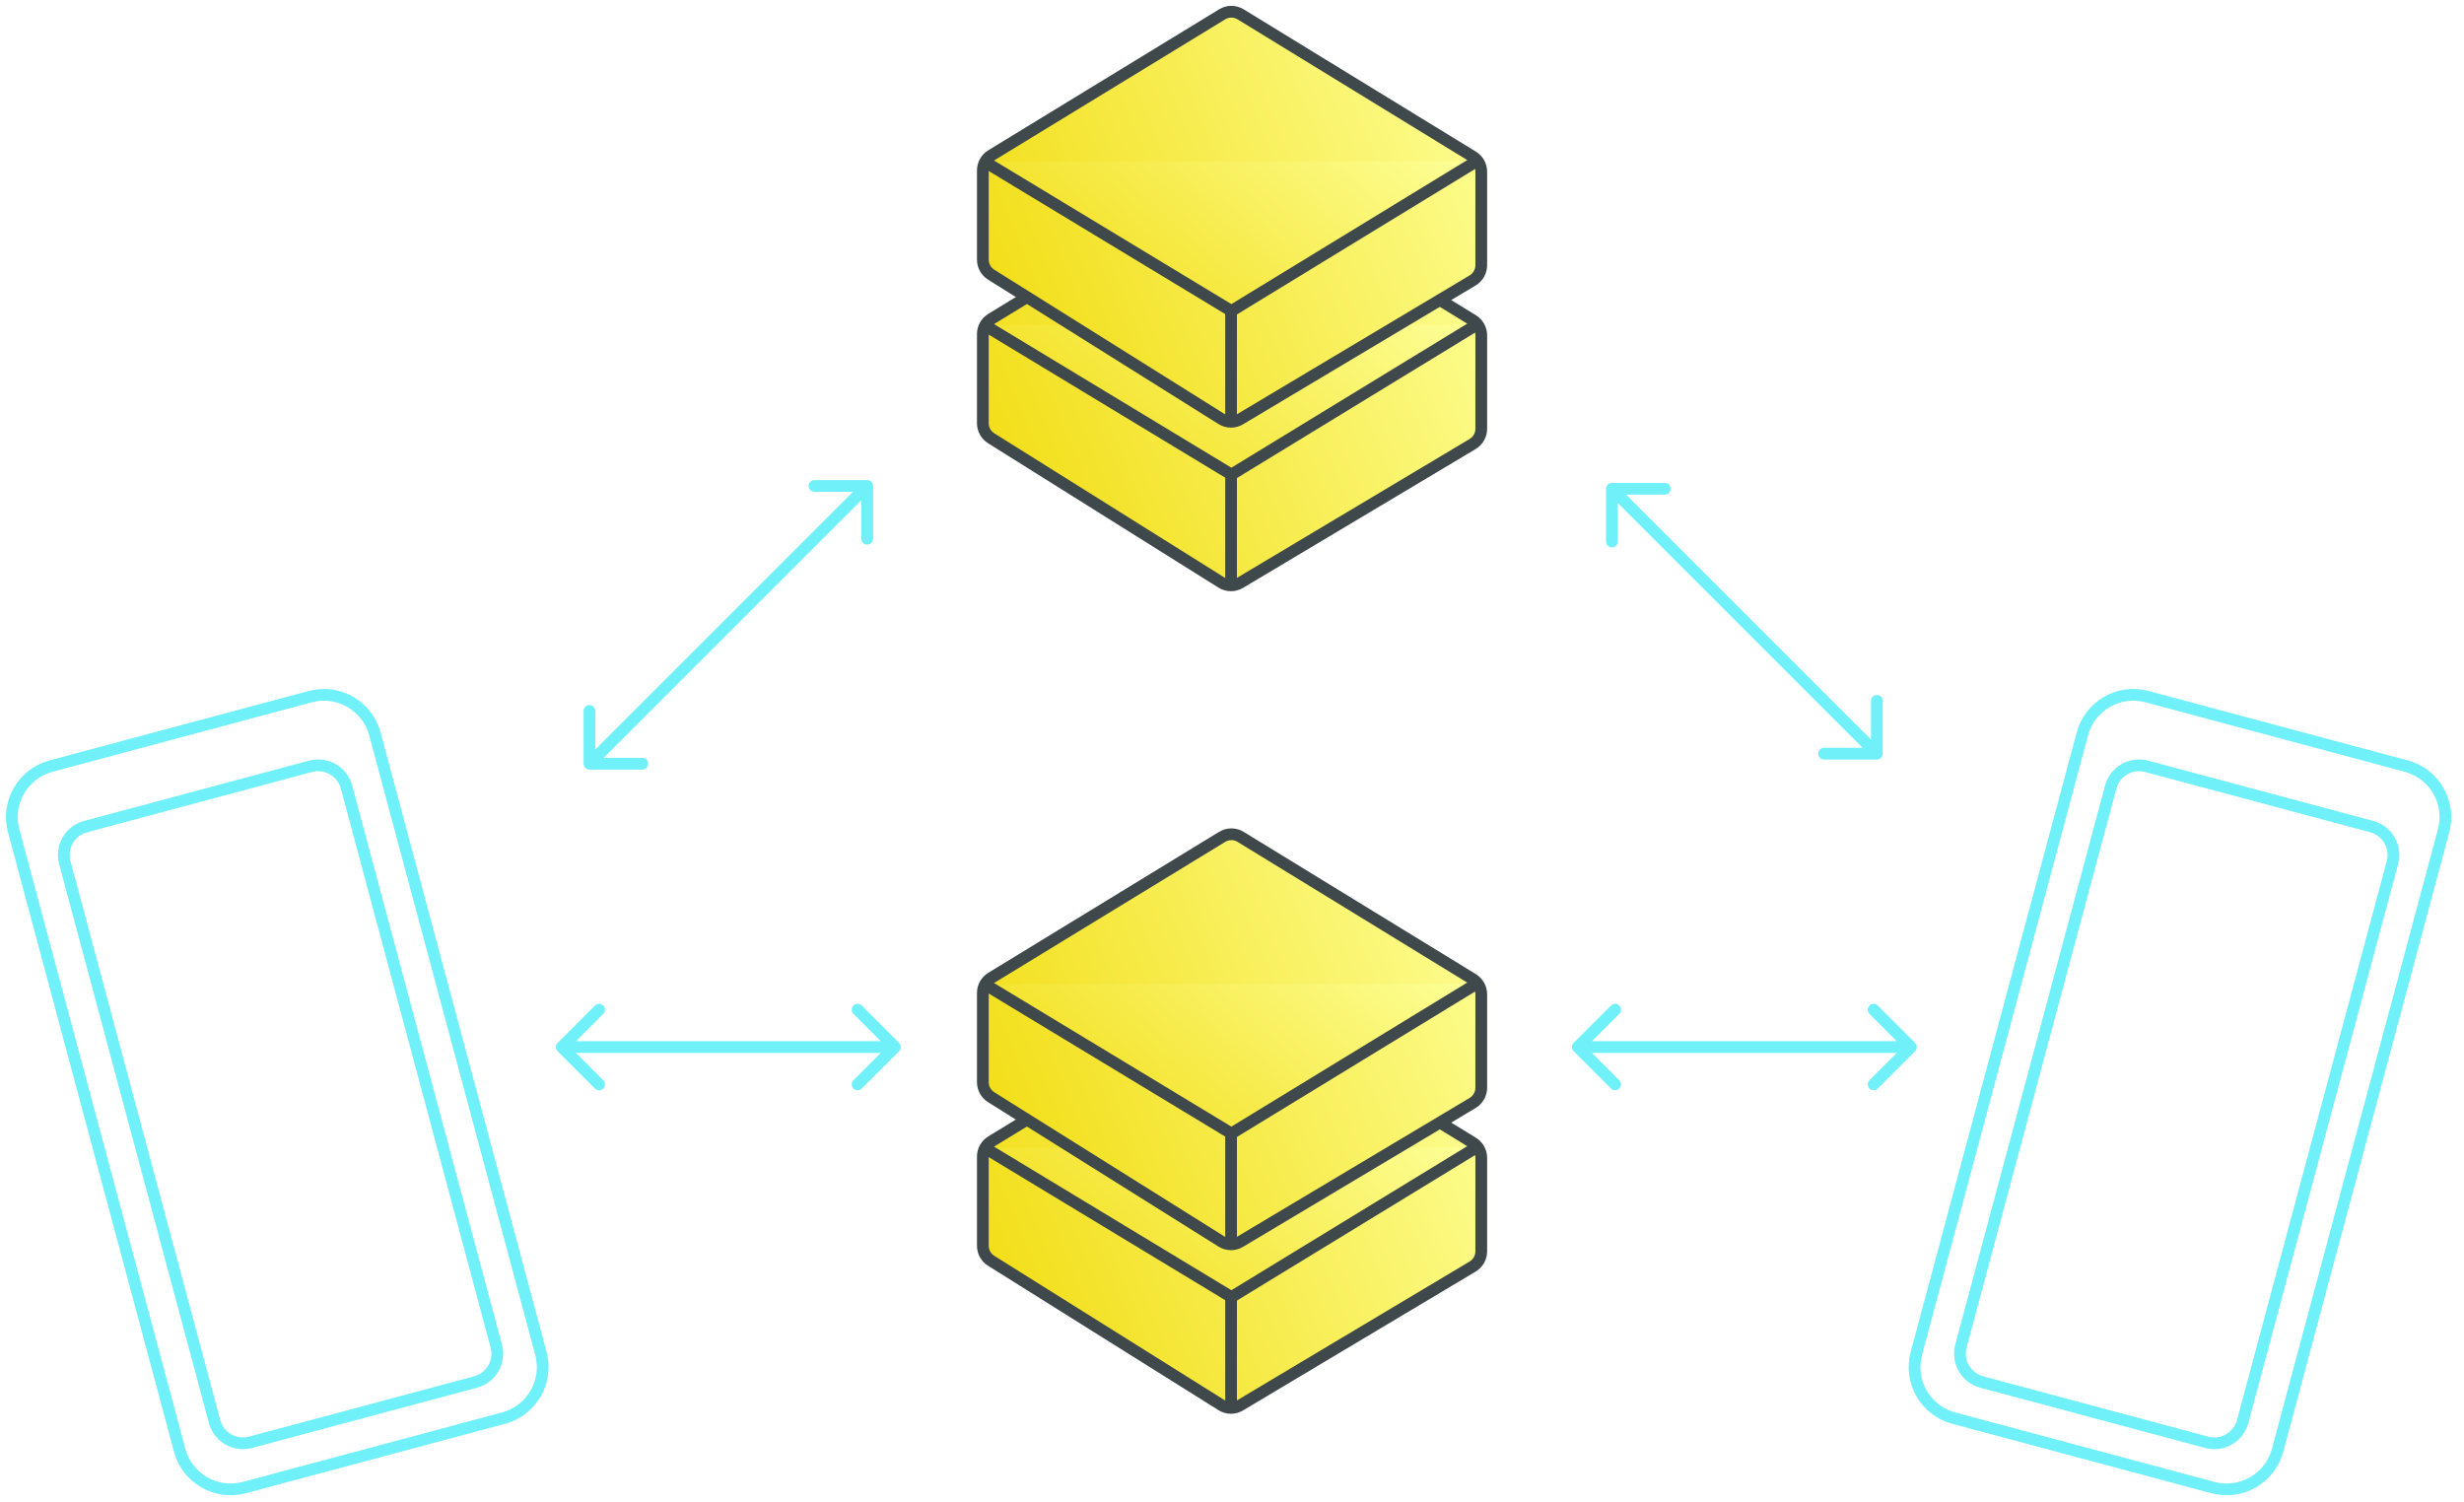
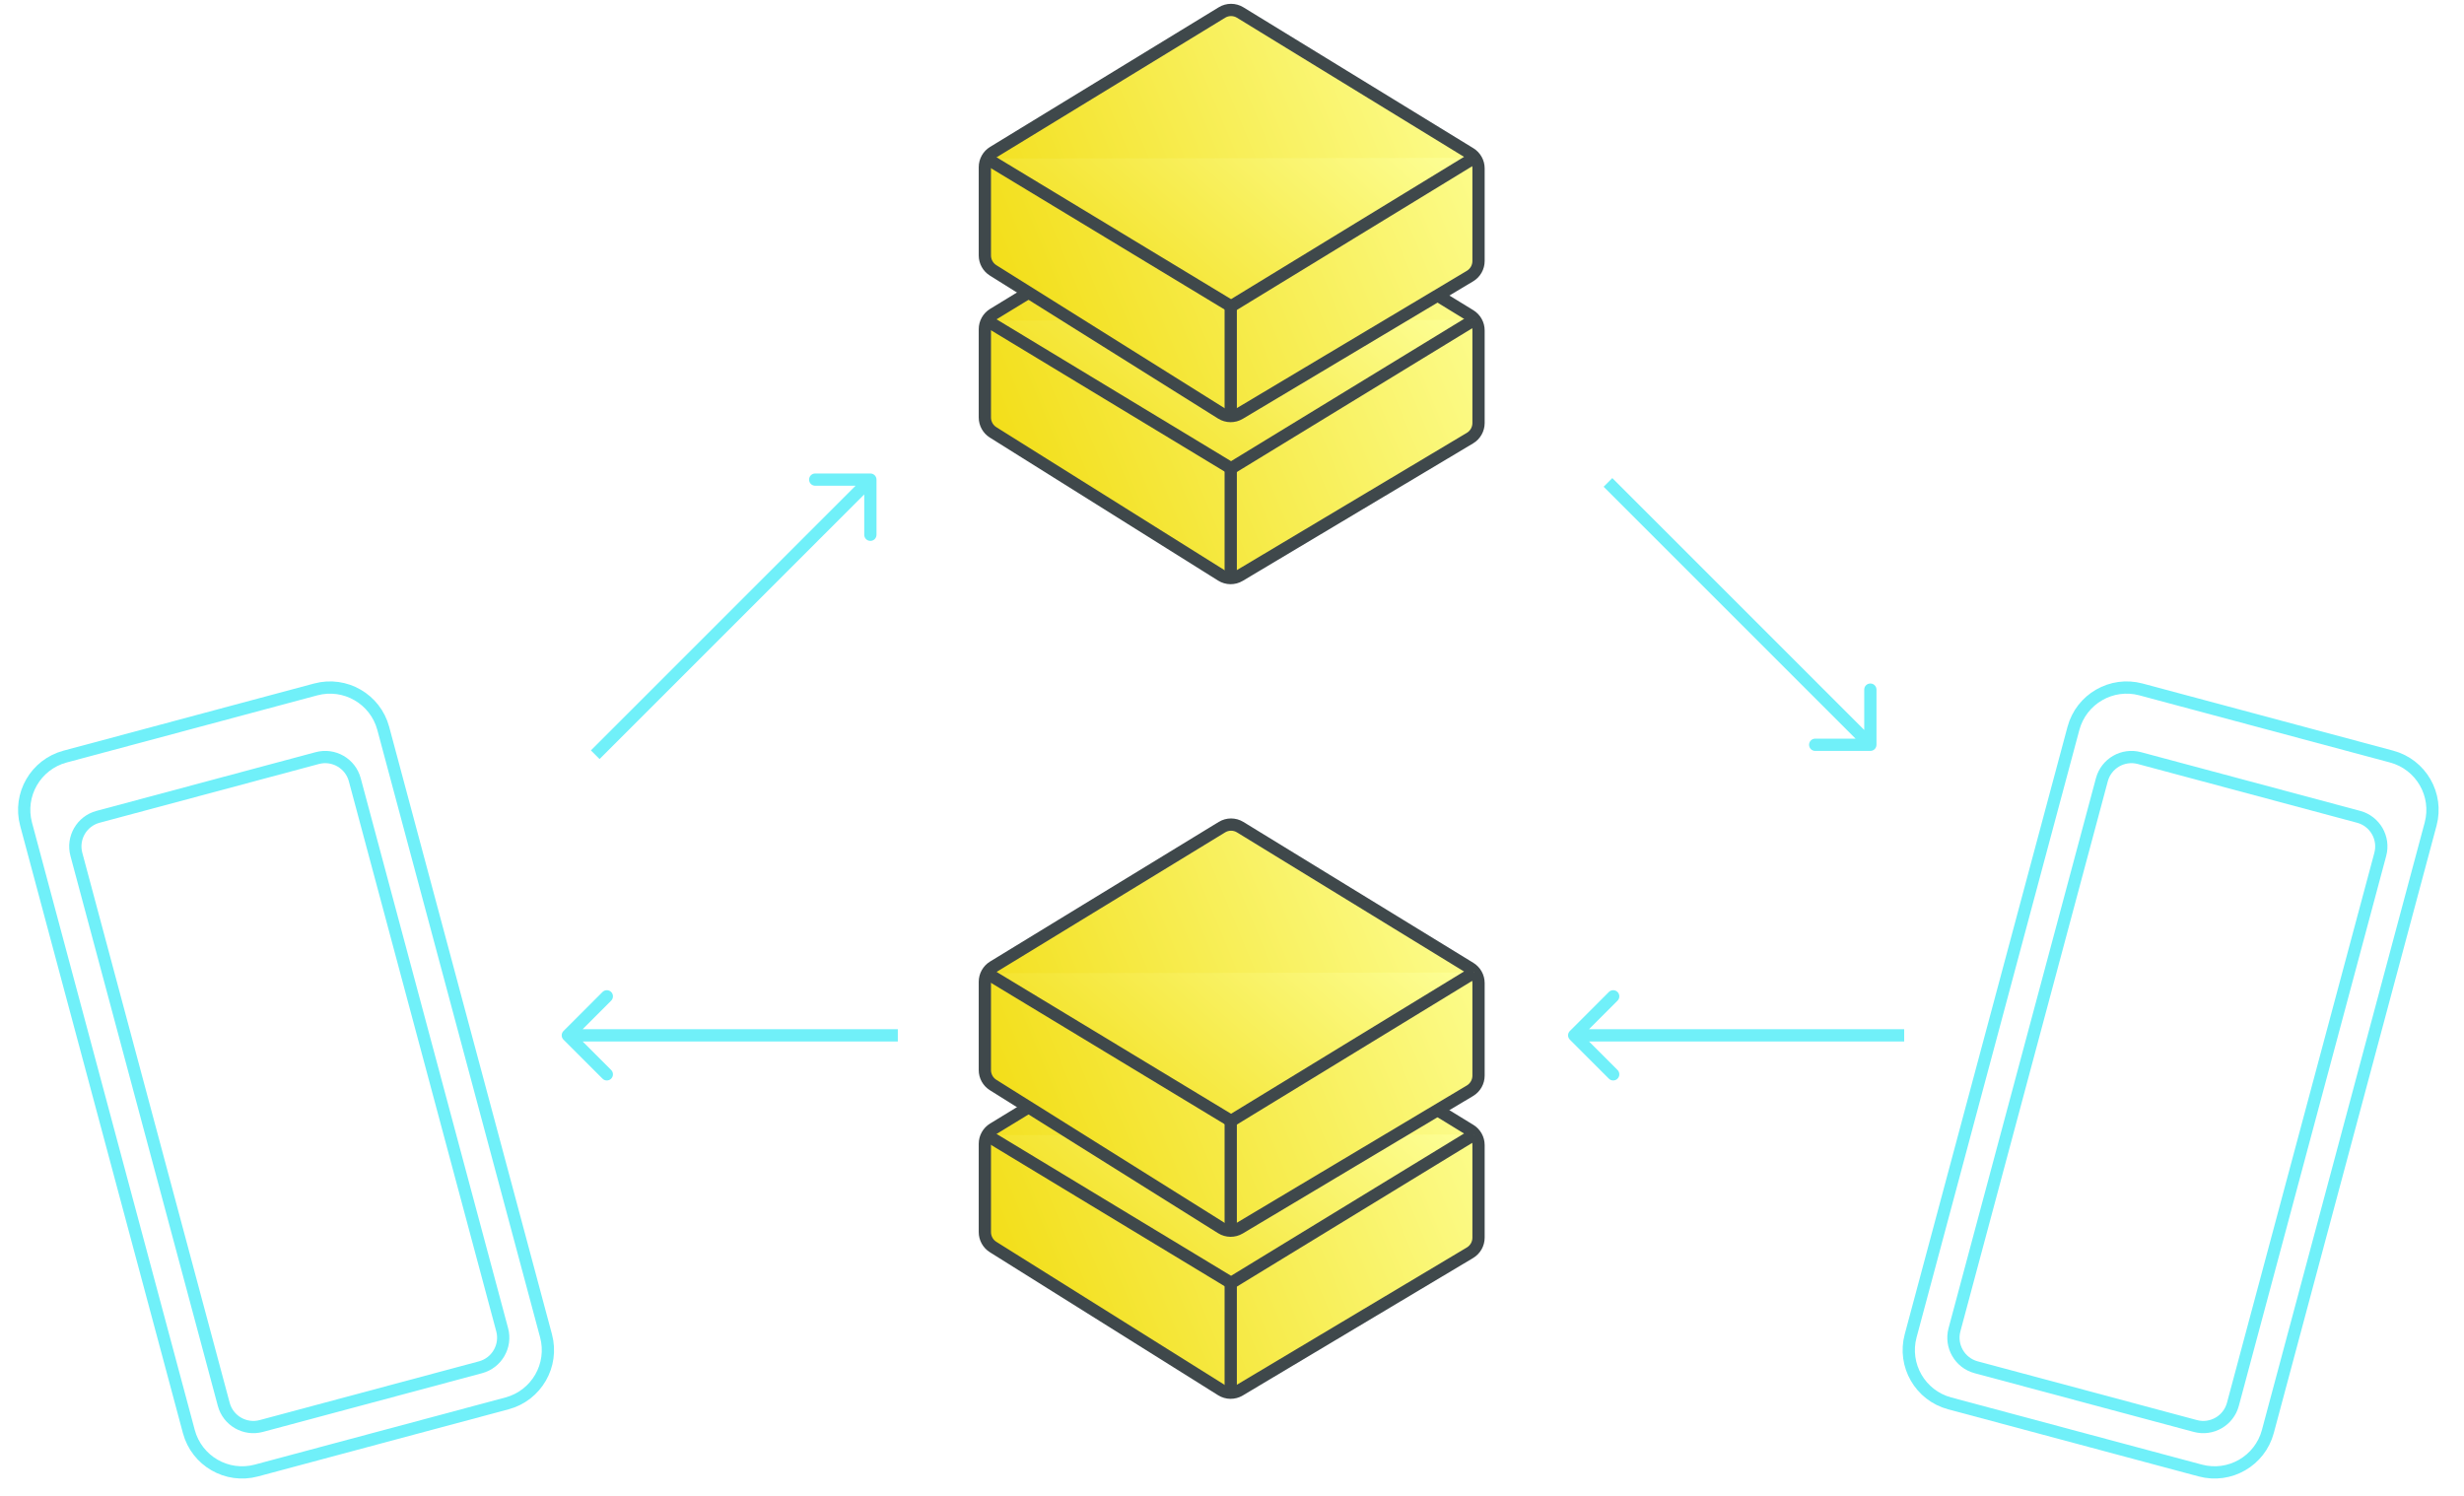
- <svg xmlns="http://www.w3.org/2000/svg" width="210" height="128" viewBox="0 0 210 128" fill="none">
-   <path d="M205.08 65.295L182.985 59.375C180.584 58.731 178.117 60.156 177.473 62.557L163.326 115.355C162.683 117.755 164.108 120.223 166.508 120.866L188.604 126.787C191.004 127.43 193.472 126.005 194.115 123.605L208.262 70.806C208.906 68.406 207.481 65.938 205.08 65.295Z" stroke="#70F0F9" />
-   <path d="M202.135 70.451L182.955 65.312C181.621 64.955 180.25 65.746 179.893 67.08L167.126 114.726C166.769 116.06 167.56 117.431 168.894 117.788L188.074 122.928C189.408 123.285 190.779 122.494 191.136 121.16L203.903 73.513C204.26 72.18 203.469 70.809 202.135 70.451Z" stroke="#70F0F9" />
-   <path d="M26.442 59.375L4.347 65.295C1.946 65.939 0.521 68.406 1.165 70.807L15.312 123.605C15.955 126.005 18.423 127.43 20.823 126.787L42.919 120.866C45.319 120.223 46.744 117.755 46.101 115.355L31.954 62.557C31.31 60.156 28.843 58.732 26.442 59.375Z" stroke="#70F0F9" />
-   <path d="M26.47 65.312L7.29 70.452C5.956 70.809 5.165 72.18 5.522 73.513L18.289 121.16C18.646 122.494 20.017 123.285 21.351 122.928L40.531 117.788C41.865 117.431 42.656 116.06 42.299 114.727L29.532 67.08C29.175 65.746 27.804 64.955 26.47 65.312Z" stroke="#70F0F9" />
-   <path d="M84.803 27.522L104.478 15.507C104.801 15.31 105.206 15.31 105.528 15.508L125.316 27.632L125.577 27.206L125.316 27.632C125.615 27.815 125.798 28.142 125.798 28.495V36.464C125.798 36.82 125.611 37.151 125.306 37.333L125.562 37.762L125.306 37.333L105.483 49.164C105.159 49.358 104.754 49.354 104.434 49.153L84.793 36.845C84.499 36.66 84.319 36.337 84.319 35.987V28.386C84.319 28.032 84.503 27.705 84.803 27.522Z" fill="url(#paint0_linear_44_247)" stroke="#3F484B" />
-   <path d="M104.163 15.163L84.488 27.178C84.039 27.453 83.765 27.942 83.765 28.469V36.071C83.765 36.592 84.032 37.076 84.473 37.352L104.113 49.66C104.593 49.96 105.199 49.967 105.685 49.677L125.507 37.845C125.964 37.572 126.244 37.079 126.244 36.547V28.578C126.244 28.052 125.97 27.563 125.522 27.289L105.734 15.164C105.252 14.869 104.646 14.868 104.163 15.163Z" fill="url(#paint1_linear_44_247)" stroke="#3F484B" stroke-miterlimit="10" />
-   <path d="M125.858 27.676L104.949 40.447L83.931 27.731" fill="url(#paint2_linear_44_247)" />
-   <path d="M125.858 27.676L104.949 40.447L83.931 27.731" stroke="#3F484B" stroke-miterlimit="10" />
-   <path d="M104.921 49.845V40.488" stroke="#3F484B" stroke-miterlimit="10" />
-   <path d="M84.803 13.593L104.478 1.578C104.801 1.381 105.206 1.382 105.528 1.579C105.528 1.579 105.528 1.579 105.528 1.579L125.316 13.703L125.577 13.277L125.316 13.703C125.615 13.887 125.798 14.213 125.798 14.566V22.535C125.798 22.892 125.611 23.222 125.306 23.404L125.562 23.833L125.306 23.404L105.483 35.236C105.159 35.429 104.754 35.425 104.434 35.224L84.793 22.916C84.499 22.732 84.319 22.408 84.319 22.059V14.457C84.319 14.104 84.503 13.777 84.803 13.593Z" fill="url(#paint3_linear_44_247)" stroke="#3F484B" />
-   <path d="M104.163 1.221L84.488 13.236C84.039 13.51 83.765 13.999 83.765 14.526V22.128C83.765 22.649 84.032 23.133 84.473 23.409L104.113 35.717C104.593 36.018 105.199 36.024 105.685 35.734L125.507 23.902C125.964 23.63 126.244 23.137 126.244 22.604V14.635C126.244 14.109 125.97 13.621 125.522 13.346L105.734 1.222C105.252 0.926 104.646 0.926 104.163 1.221Z" fill="url(#paint4_linear_44_247)" stroke="#3F484B" stroke-miterlimit="10" />
-   <path d="M125.858 13.732L104.949 26.503L83.931 13.788" fill="url(#paint5_linear_44_247)" />
-   <path d="M125.858 13.732L104.949 26.503L83.931 13.788" stroke="#3F484B" stroke-miterlimit="10" />
-   <path d="M104.921 35.902V26.545" stroke="#3F484B" stroke-miterlimit="10" />
-   <path d="M84.803 97.627L104.478 85.612C104.801 85.415 105.206 85.416 105.528 85.613L125.316 97.737L125.577 97.311L125.316 97.737C125.615 97.921 125.798 98.248 125.798 98.6V106.57C125.798 106.926 125.611 107.256 125.306 107.438L125.562 107.868L125.306 107.438L105.483 119.27C105.159 119.464 104.754 119.46 104.434 119.259L84.793 106.951C84.499 106.766 84.319 106.443 84.319 106.093V98.491C84.319 98.138 84.503 97.811 84.803 97.627Z" fill="url(#paint6_linear_44_247)" stroke="#3F484B" />
-   <path d="M104.163 85.268L84.488 97.283C84.039 97.557 83.765 98.046 83.765 98.573V106.176C83.765 106.696 84.032 107.181 84.473 107.457L104.113 119.765C104.593 120.065 105.199 120.072 105.685 119.782L125.507 107.95C125.964 107.677 126.244 107.184 126.244 106.652V98.682C126.244 98.156 125.97 97.668 125.522 97.393L105.734 85.269C105.252 84.973 104.646 84.973 104.163 85.268Z" fill="url(#paint7_linear_44_247)" stroke="#3F484B" stroke-miterlimit="10" />
-   <path d="M125.858 97.779L104.949 110.55L83.931 97.835" fill="url(#paint8_linear_44_247)" />
-   <path d="M125.858 97.779L104.949 110.55L83.931 97.835" stroke="#3F484B" stroke-miterlimit="10" />
-   <path d="M104.921 119.949V110.592" stroke="#3F484B" stroke-miterlimit="10" />
-   <path d="M84.803 83.698L104.478 71.683C104.801 71.486 105.206 71.486 105.528 71.683L125.316 83.808L125.577 83.381L125.316 83.808C125.615 83.991 125.798 84.318 125.798 84.671V92.639C125.798 92.996 125.611 93.326 125.306 93.508L125.562 93.938L125.306 93.508L105.483 105.341C105.159 105.534 104.754 105.53 104.434 105.329L84.793 93.021C84.499 92.836 84.319 92.512 84.319 92.163V84.561C84.319 84.208 84.503 83.881 84.803 83.698Z" fill="url(#paint9_linear_44_247)" stroke="#3F484B" />
-   <path d="M104.163 71.325L84.488 83.34C84.039 83.615 83.765 84.104 83.765 84.631V92.233C83.765 92.754 84.032 93.238 84.473 93.514L104.113 105.822C104.593 106.123 105.199 106.129 105.685 105.839L125.507 94.007C125.964 93.734 126.244 93.241 126.244 92.709V84.74C126.244 84.214 125.97 83.725 125.522 83.451L105.734 71.326C105.252 71.031 104.646 71.031 104.163 71.325Z" fill="url(#paint10_linear_44_247)" stroke="#3F484B" stroke-miterlimit="10" />
-   <path d="M125.858 83.836L104.949 96.607L83.931 83.891" fill="url(#paint11_linear_44_247)" />
-   <path d="M125.858 83.836L104.949 96.607L83.931 83.891" stroke="#3F484B" stroke-miterlimit="10" />
-   <path d="M104.921 106.007V96.649" stroke="#3F484B" stroke-miterlimit="10" />
-   <path d="M47.524 88.887C47.329 89.082 47.329 89.399 47.524 89.594L50.706 92.776C50.902 92.971 51.218 92.971 51.413 92.776C51.609 92.581 51.609 92.264 51.413 92.069L48.585 89.24L51.413 86.412C51.609 86.217 51.609 85.9 51.413 85.705C51.218 85.51 50.902 85.51 50.706 85.705L47.524 88.887ZM76.626 89.594C76.821 89.399 76.821 89.082 76.626 88.887L73.444 85.705C73.249 85.51 72.932 85.51 72.737 85.705C72.541 85.9 72.541 86.217 72.737 86.412L75.565 89.24L72.737 92.069C72.541 92.264 72.541 92.581 72.737 92.776C72.932 92.971 73.249 92.971 73.444 92.776L76.626 89.594ZM47.878 89.74H76.272V88.74H47.878V89.74Z" fill="#70F0F9" />
-   <path d="M134.118 88.887C133.923 89.082 133.923 89.399 134.118 89.594L137.3 92.776C137.495 92.971 137.812 92.971 138.007 92.776C138.202 92.581 138.202 92.264 138.007 92.069L135.179 89.24L138.007 86.412C138.202 86.217 138.202 85.9 138.007 85.705C137.812 85.51 137.495 85.51 137.3 85.705L134.118 88.887ZM163.219 89.594C163.415 89.399 163.415 89.082 163.219 88.887L160.037 85.705C159.842 85.51 159.526 85.51 159.33 85.705C159.135 85.9 159.135 86.217 159.33 86.412L162.159 89.24L159.33 92.069C159.135 92.264 159.135 92.581 159.33 92.776C159.526 92.971 159.842 92.971 160.037 92.776L163.219 89.594ZM134.472 89.74H162.866V88.74H134.472V89.74Z" fill="#70F0F9" />
-   <path d="M49.737 65.091C49.737 65.367 49.961 65.591 50.237 65.591H54.737C55.014 65.591 55.237 65.367 55.237 65.091C55.237 64.814 55.014 64.591 54.737 64.591H50.737V60.591C50.737 60.315 50.514 60.091 50.237 60.091C49.961 60.091 49.737 60.315 49.737 60.591V65.091ZM74.411 41.417C74.411 41.141 74.187 40.917 73.911 40.917H69.411C69.135 40.917 68.911 41.141 68.911 41.417C68.911 41.693 69.135 41.917 69.411 41.917H73.411V45.917C73.411 46.193 73.635 46.417 73.911 46.417C74.187 46.417 74.411 46.193 74.411 45.917V41.417ZM50.591 65.444L74.265 41.77L73.558 41.063L49.884 64.737L50.591 65.444Z" fill="#70F0F9" />
-   <path d="M137.38 41.158C137.104 41.158 136.88 41.382 136.88 41.658V46.158C136.88 46.434 137.104 46.658 137.38 46.658C137.656 46.658 137.88 46.434 137.88 46.158V42.158H141.88C142.156 42.158 142.38 41.934 142.38 41.658C142.38 41.382 142.156 41.158 141.88 41.158H137.38ZM159.958 64.736C160.234 64.736 160.458 64.512 160.458 64.236V59.736C160.458 59.46 160.234 59.236 159.958 59.236C159.682 59.236 159.458 59.46 159.458 59.736V63.736H155.458C155.182 63.736 154.958 63.96 154.958 64.236C154.958 64.512 155.182 64.736 155.458 64.736H159.958ZM137.026 42.012L159.604 64.59L160.311 63.883L137.733 41.305L137.026 42.012Z" fill="#70F0F9" />
+ <svg xmlns="http://www.w3.org/2000/svg" width="201" height="122" viewBox="0 0 201 122" fill="none">
+   <rect x="170.303" y="55.08" width="30.166" height="60.3" rx="4.5" transform="rotate(15 170.303 55.0801)" stroke="#70F0F9" />
+   <rect x="172.106" y="61.199" width="23.513" height="51.452" rx="2.5" transform="rotate(15 172.106 61.1993)" stroke="#70F0F9" />
+   <rect x="0.962" y="62.888" width="30.166" height="60.3" rx="4.5" transform="rotate(-15 0.961982 62.8877)" stroke="#70F0F9" />
+   <rect x="5.583" y="67.285" width="23.513" height="51.452" rx="2.5" transform="rotate(-15 5.58308 67.2852)" stroke="#70F0F9" />
+   <path d="M81.341 25.976L81.341 25.976L99.993 14.585C99.993 14.585 99.993 14.585 99.993 14.585C100.291 14.404 100.664 14.404 100.961 14.586C100.961 14.586 100.961 14.586 100.961 14.586L119.721 26.08L119.959 25.691L119.721 26.08C119.997 26.249 120.166 26.551 120.166 26.876V34.431C120.166 34.76 119.993 35.064 119.712 35.232L119.947 35.626L119.712 35.232L100.919 46.449C100.62 46.628 100.247 46.624 99.951 46.439L81.332 34.77C81.06 34.6 80.894 34.301 80.894 33.979V26.773C80.894 26.447 81.064 26.145 81.341 25.976Z" fill="url(#paint0_linear_757_8984)" stroke="#3F484B" />
+   <path d="M99.678 14.239L81.025 25.629C80.6 25.889 80.34 26.353 80.34 26.853V34.059C80.34 34.553 80.594 35.012 81.011 35.274L99.631 46.942C100.085 47.227 100.66 47.233 101.121 46.959L119.913 35.742C120.346 35.483 120.611 35.016 120.611 34.511V26.956C120.611 26.457 120.352 25.994 119.927 25.734L101.168 14.24C100.711 13.96 100.136 13.959 99.678 14.239Z" fill="url(#paint1_linear_757_8984)" stroke="#3F484B" stroke-miterlimit="10" />
+   <path d="M120.246 26.101L100.425 38.208L80.498 26.153" fill="url(#paint2_linear_757_8984)" />
+   <path d="M120.246 26.101L100.425 38.208L80.498 26.153" stroke="#3F484B" stroke-miterlimit="10" />
+   <path d="M100.396 47.119V38.248" stroke="#3F484B" stroke-miterlimit="10" />
+   <path d="M81.341 12.772L81.341 12.772L99.993 1.381C99.993 1.381 99.993 1.381 99.993 1.381C100.291 1.2 100.664 1.2 100.961 1.382C100.961 1.382 100.961 1.382 100.961 1.382L119.721 12.876L119.959 12.487L119.721 12.876C119.997 13.045 120.166 13.347 120.166 13.672V21.227C120.166 21.556 119.993 21.86 119.712 22.028L119.947 22.422L119.712 22.028L100.919 33.245C100.62 33.423 100.247 33.419 99.951 33.234L81.332 21.566C81.06 21.396 80.894 21.097 80.894 20.775V13.568C80.894 13.243 81.064 12.941 81.341 12.772Z" fill="url(#paint3_linear_757_8984)" stroke="#3F484B" />
+   <path d="M99.678 1.021L81.025 12.412C80.6 12.671 80.34 13.135 80.34 13.635V20.842C80.34 21.335 80.594 21.794 81.011 22.056L99.631 33.725C100.085 34.009 100.66 34.016 101.121 33.741L119.913 22.524C120.346 22.265 120.611 21.798 120.611 21.293V13.738C120.611 13.239 120.352 12.776 119.927 12.516L101.168 1.022C100.711 0.742 100.136 0.741 99.678 1.021Z" fill="url(#paint4_linear_757_8984)" stroke="#3F484B" stroke-miterlimit="10" />
+   <path d="M120.246 12.882L100.425 24.989L80.498 12.934" fill="url(#paint5_linear_757_8984)" />
+   <path d="M120.246 12.882L100.425 24.989L80.498 12.934" stroke="#3F484B" stroke-miterlimit="10" />
+   <path d="M100.396 33.9V25.029" stroke="#3F484B" stroke-miterlimit="10" />
+   <path d="M81.341 92.439L81.341 92.439L99.993 81.048C99.993 81.048 99.993 81.048 99.993 81.048C100.291 80.867 100.664 80.867 100.961 81.049C100.961 81.049 100.961 81.049 100.961 81.049L119.721 92.543L119.959 92.154L119.721 92.543C119.997 92.712 120.166 93.014 120.166 93.339V100.894C120.166 101.223 119.993 101.527 119.712 101.695L119.947 102.089L119.712 101.695L100.919 112.912C100.62 113.091 100.247 113.086 99.951 112.901L81.332 101.233C81.06 101.063 80.894 100.764 80.894 100.442V93.235C80.894 92.91 81.064 92.608 81.341 92.439Z" fill="url(#paint6_linear_757_8984)" stroke="#3F484B" />
+   <path d="M99.678 80.698L81.025 92.089C80.6 92.349 80.34 92.813 80.34 93.313V100.519C80.34 101.013 80.594 101.472 81.011 101.734L99.631 113.402C100.085 113.687 100.66 113.693 101.121 113.419L119.913 102.202C120.346 101.943 120.611 101.476 120.611 100.971V93.416C120.611 92.917 120.352 92.454 119.927 92.194L101.168 80.7C100.711 80.419 100.136 80.419 99.678 80.698Z" fill="url(#paint7_linear_757_8984)" stroke="#3F484B" stroke-miterlimit="10" />
+   <path d="M120.246 92.56L100.425 104.667L80.498 92.612" fill="url(#paint8_linear_757_8984)" />
+   <path d="M120.246 92.56L100.425 104.667L80.498 92.612" stroke="#3F484B" stroke-miterlimit="10" />
+   <path d="M100.396 113.578V104.707" stroke="#3F484B" stroke-miterlimit="10" />
+   <path d="M81.341 79.234L81.341 79.234L99.993 67.843C99.993 67.843 99.993 67.843 99.993 67.843C100.291 67.662 100.664 67.662 100.961 67.844C100.961 67.844 100.961 67.844 100.961 67.844L119.721 79.338L119.959 78.949L119.721 79.338C119.997 79.507 120.166 79.808 120.166 80.134V87.689C120.166 88.018 119.993 88.322 119.712 88.49L119.947 88.883L119.712 88.49L100.919 99.707C100.62 99.885 100.247 99.881 99.951 99.696L81.332 88.028C81.06 87.858 80.894 87.559 80.894 87.237V80.03C80.894 79.704 81.064 79.403 81.341 79.234Z" fill="url(#paint9_linear_757_8984)" stroke="#3F484B" />
+   <path d="M99.678 67.481L81.025 78.871C80.6 79.132 80.34 79.595 80.34 80.095V87.302C80.34 87.796 80.594 88.254 81.011 88.516L99.631 100.185C100.085 100.469 100.66 100.475 101.121 100.201L119.913 88.984C120.346 88.725 120.611 88.258 120.611 87.753V80.198C120.611 79.699 120.352 79.236 119.927 78.976L101.168 67.482C100.711 67.202 100.136 67.201 99.678 67.481Z" fill="url(#paint10_linear_757_8984)" stroke="#3F484B" stroke-miterlimit="10" />
+   <path d="M120.246 79.341L100.425 91.448L80.498 79.393" fill="url(#paint11_linear_757_8984)" />
+   <path d="M120.246 79.341L100.425 91.448L80.498 79.393" stroke="#3F484B" stroke-miterlimit="10" />
+   <path d="M100.396 100.36V91.489" stroke="#3F484B" stroke-miterlimit="10" />
+   <path d="M45.967 84.111C45.772 84.307 45.772 84.623 45.967 84.818L49.149 88C49.344 88.196 49.661 88.196 49.856 88C50.051 87.805 50.051 87.489 49.856 87.293L47.027 84.465L49.856 81.636C50.051 81.441 50.051 81.125 49.856 80.929C49.661 80.734 49.344 80.734 49.149 80.929L45.967 84.111ZM46.32 84.965L73.239 84.965L73.239 83.965L46.32 83.965L46.32 84.965Z" fill="#70F0F9" />
+   <path d="M128.061 84.111C127.865 84.307 127.865 84.623 128.061 84.818L131.242 88C131.438 88.196 131.754 88.196 131.95 88C132.145 87.805 132.145 87.489 131.95 87.293L129.121 84.465L131.95 81.636C132.145 81.441 132.145 81.125 131.95 80.929C131.754 80.734 131.438 80.734 131.242 80.929L128.061 84.111ZM128.414 84.965L155.333 84.965L155.333 83.965L128.414 83.965L128.414 84.965Z" fill="#70F0F9" />
+   <path d="M71.5 39.128C71.5 38.852 71.276 38.628 71 38.628L66.5 38.628C66.224 38.628 66 38.852 66 39.128C66 39.404 66.224 39.628 66.5 39.628H70.5V43.628C70.5 43.904 70.724 44.128 71 44.128C71.276 44.128 71.5 43.904 71.5 43.628L71.5 39.128ZM48.91 61.925L71.354 39.481L70.647 38.774L48.203 61.218L48.91 61.925Z" fill="#70F0F9" />
+   <path d="M152.574 61.261C152.851 61.261 153.074 61.037 153.074 60.761V56.261C153.074 55.985 152.851 55.761 152.574 55.761C152.298 55.761 152.074 55.985 152.074 56.261V60.261H148.074C147.798 60.261 147.574 60.485 147.574 60.761C147.574 61.037 147.798 61.261 148.074 61.261H152.574ZM130.816 39.71L152.221 61.114L152.928 60.407L131.523 39.003L130.816 39.71Z" fill="#70F0F9" />
  <defs>
-     <linearGradient id="paint0_linear_44_247" x1="125.674" y1="14.859" x2="77.197" y2="34.97" gradientUnits="userSpaceOnUse">
+     <linearGradient id="paint0_linear_757_8984" x1="120.074" y1="13.949" x2="74.117" y2="33.014" gradientUnits="userSpaceOnUse">
      <stop stop-color="#FDFF97" />
      <stop offset="1" stop-color="#F1DA09" />
    </linearGradient>
-     <linearGradient id="paint1_linear_44_247" x1="125.619" y1="14.942" x2="77.143" y2="35.053" gradientUnits="userSpaceOnUse">
+     <linearGradient id="paint1_linear_757_8984" x1="120.019" y1="14.029" x2="74.062" y2="33.094" gradientUnits="userSpaceOnUse">
      <stop stop-color="#FDFF97" />
      <stop offset="1" stop-color="#F1DA09" />
    </linearGradient>
-     <linearGradient id="paint2_linear_44_247" x1="125.241" y1="27.676" x2="100.377" y2="55.536" gradientUnits="userSpaceOnUse">
+     <linearGradient id="paint2_linear_757_8984" x1="119.662" y1="26.101" x2="96.09" y2="52.513" gradientUnits="userSpaceOnUse">
      <stop stop-color="#FDFF97" />
      <stop offset="1" stop-color="#F1DA09" />
    </linearGradient>
-     <linearGradient id="paint3_linear_44_247" x1="125.674" y1="0.931" x2="77.197" y2="21.041" gradientUnits="userSpaceOnUse">
+     <linearGradient id="paint3_linear_757_8984" x1="120.074" y1="0.745" x2="74.117" y2="19.81" gradientUnits="userSpaceOnUse">
      <stop stop-color="#FDFF97" />
      <stop offset="1" stop-color="#F1DA09" />
    </linearGradient>
-     <linearGradient id="paint4_linear_44_247" x1="125.619" y1="1" x2="77.143" y2="21.11" gradientUnits="userSpaceOnUse">
+     <linearGradient id="paint4_linear_757_8984" x1="120.019" y1="0.812" x2="74.062" y2="19.877" gradientUnits="userSpaceOnUse">
      <stop stop-color="#FDFF97" />
      <stop offset="1" stop-color="#F1DA09" />
    </linearGradient>
-     <linearGradient id="paint5_linear_44_247" x1="125.241" y1="13.732" x2="100.377" y2="41.593" gradientUnits="userSpaceOnUse">
+     <linearGradient id="paint5_linear_757_8984" x1="119.662" y1="12.882" x2="96.09" y2="39.294" gradientUnits="userSpaceOnUse">
      <stop stop-color="#FDFF97" />
      <stop offset="1" stop-color="#F1DA09" />
    </linearGradient>
-     <linearGradient id="paint6_linear_44_247" x1="125.674" y1="84.965" x2="77.197" y2="105.076" gradientUnits="userSpaceOnUse">
+     <linearGradient id="paint6_linear_757_8984" x1="120.074" y1="80.412" x2="74.117" y2="99.477" gradientUnits="userSpaceOnUse">
      <stop stop-color="#FDFF97" />
      <stop offset="1" stop-color="#F1DA09" />
    </linearGradient>
-     <linearGradient id="paint7_linear_44_247" x1="125.619" y1="85.047" x2="77.143" y2="105.158" gradientUnits="userSpaceOnUse">
+     <linearGradient id="paint7_linear_757_8984" x1="120.019" y1="80.489" x2="74.062" y2="99.555" gradientUnits="userSpaceOnUse">
      <stop stop-color="#FDFF97" />
      <stop offset="1" stop-color="#F1DA09" />
    </linearGradient>
-     <linearGradient id="paint8_linear_44_247" x1="125.241" y1="97.779" x2="100.377" y2="125.639" gradientUnits="userSpaceOnUse">
+     <linearGradient id="paint8_linear_757_8984" x1="119.662" y1="92.56" x2="96.09" y2="118.972" gradientUnits="userSpaceOnUse">
      <stop stop-color="#FDFF97" />
      <stop offset="1" stop-color="#F1DA09" />
    </linearGradient>
-     <linearGradient id="paint9_linear_44_247" x1="125.674" y1="71.035" x2="77.197" y2="91.146" gradientUnits="userSpaceOnUse">
+     <linearGradient id="paint9_linear_757_8984" x1="120.074" y1="67.207" x2="74.117" y2="86.272" gradientUnits="userSpaceOnUse">
      <stop stop-color="#FDFF97" />
      <stop offset="1" stop-color="#F1DA09" />
    </linearGradient>
-     <linearGradient id="paint10_linear_44_247" x1="125.619" y1="71.104" x2="77.143" y2="91.215" gradientUnits="userSpaceOnUse">
+     <linearGradient id="paint10_linear_757_8984" x1="120.019" y1="67.272" x2="74.062" y2="86.337" gradientUnits="userSpaceOnUse">
      <stop stop-color="#FDFF97" />
      <stop offset="1" stop-color="#F1DA09" />
    </linearGradient>
-     <linearGradient id="paint11_linear_44_247" x1="125.241" y1="83.836" x2="100.377" y2="111.697" gradientUnits="userSpaceOnUse">
+     <linearGradient id="paint11_linear_757_8984" x1="119.662" y1="79.341" x2="96.09" y2="105.753" gradientUnits="userSpaceOnUse">
      <stop stop-color="#FDFF97" />
      <stop offset="1" stop-color="#F1DA09" />
    </linearGradient>
  </defs>
</svg>
